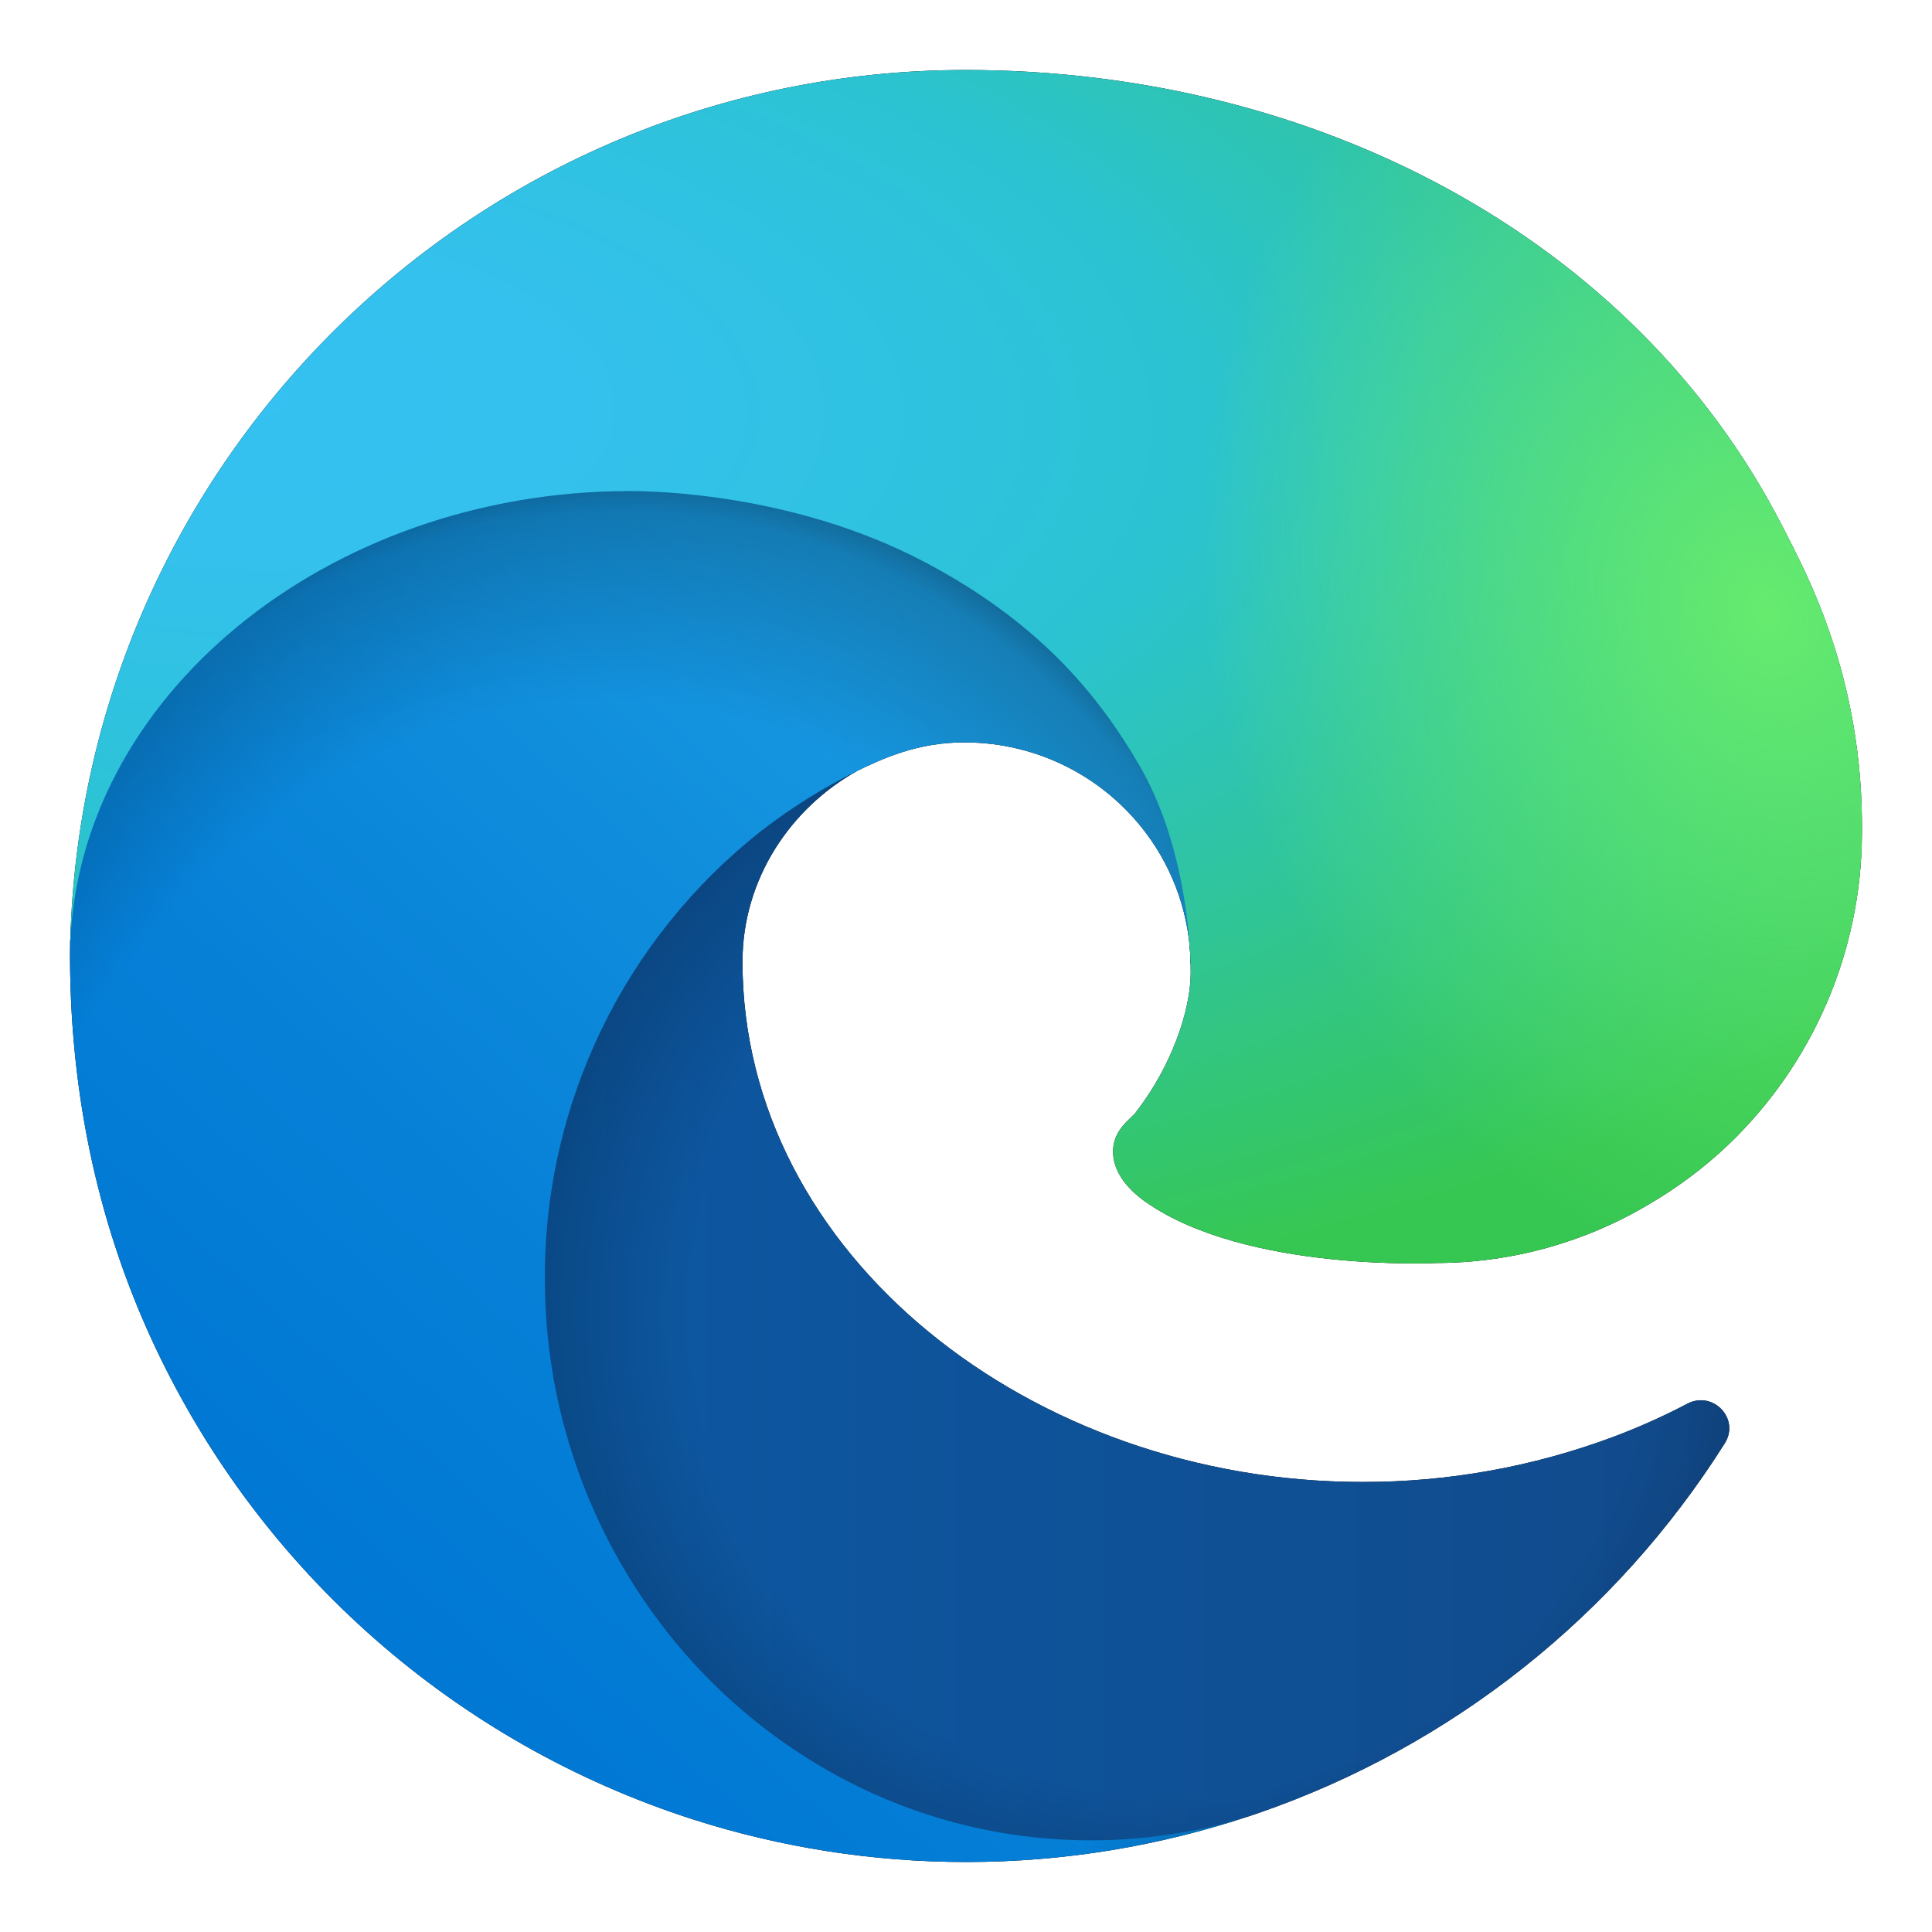
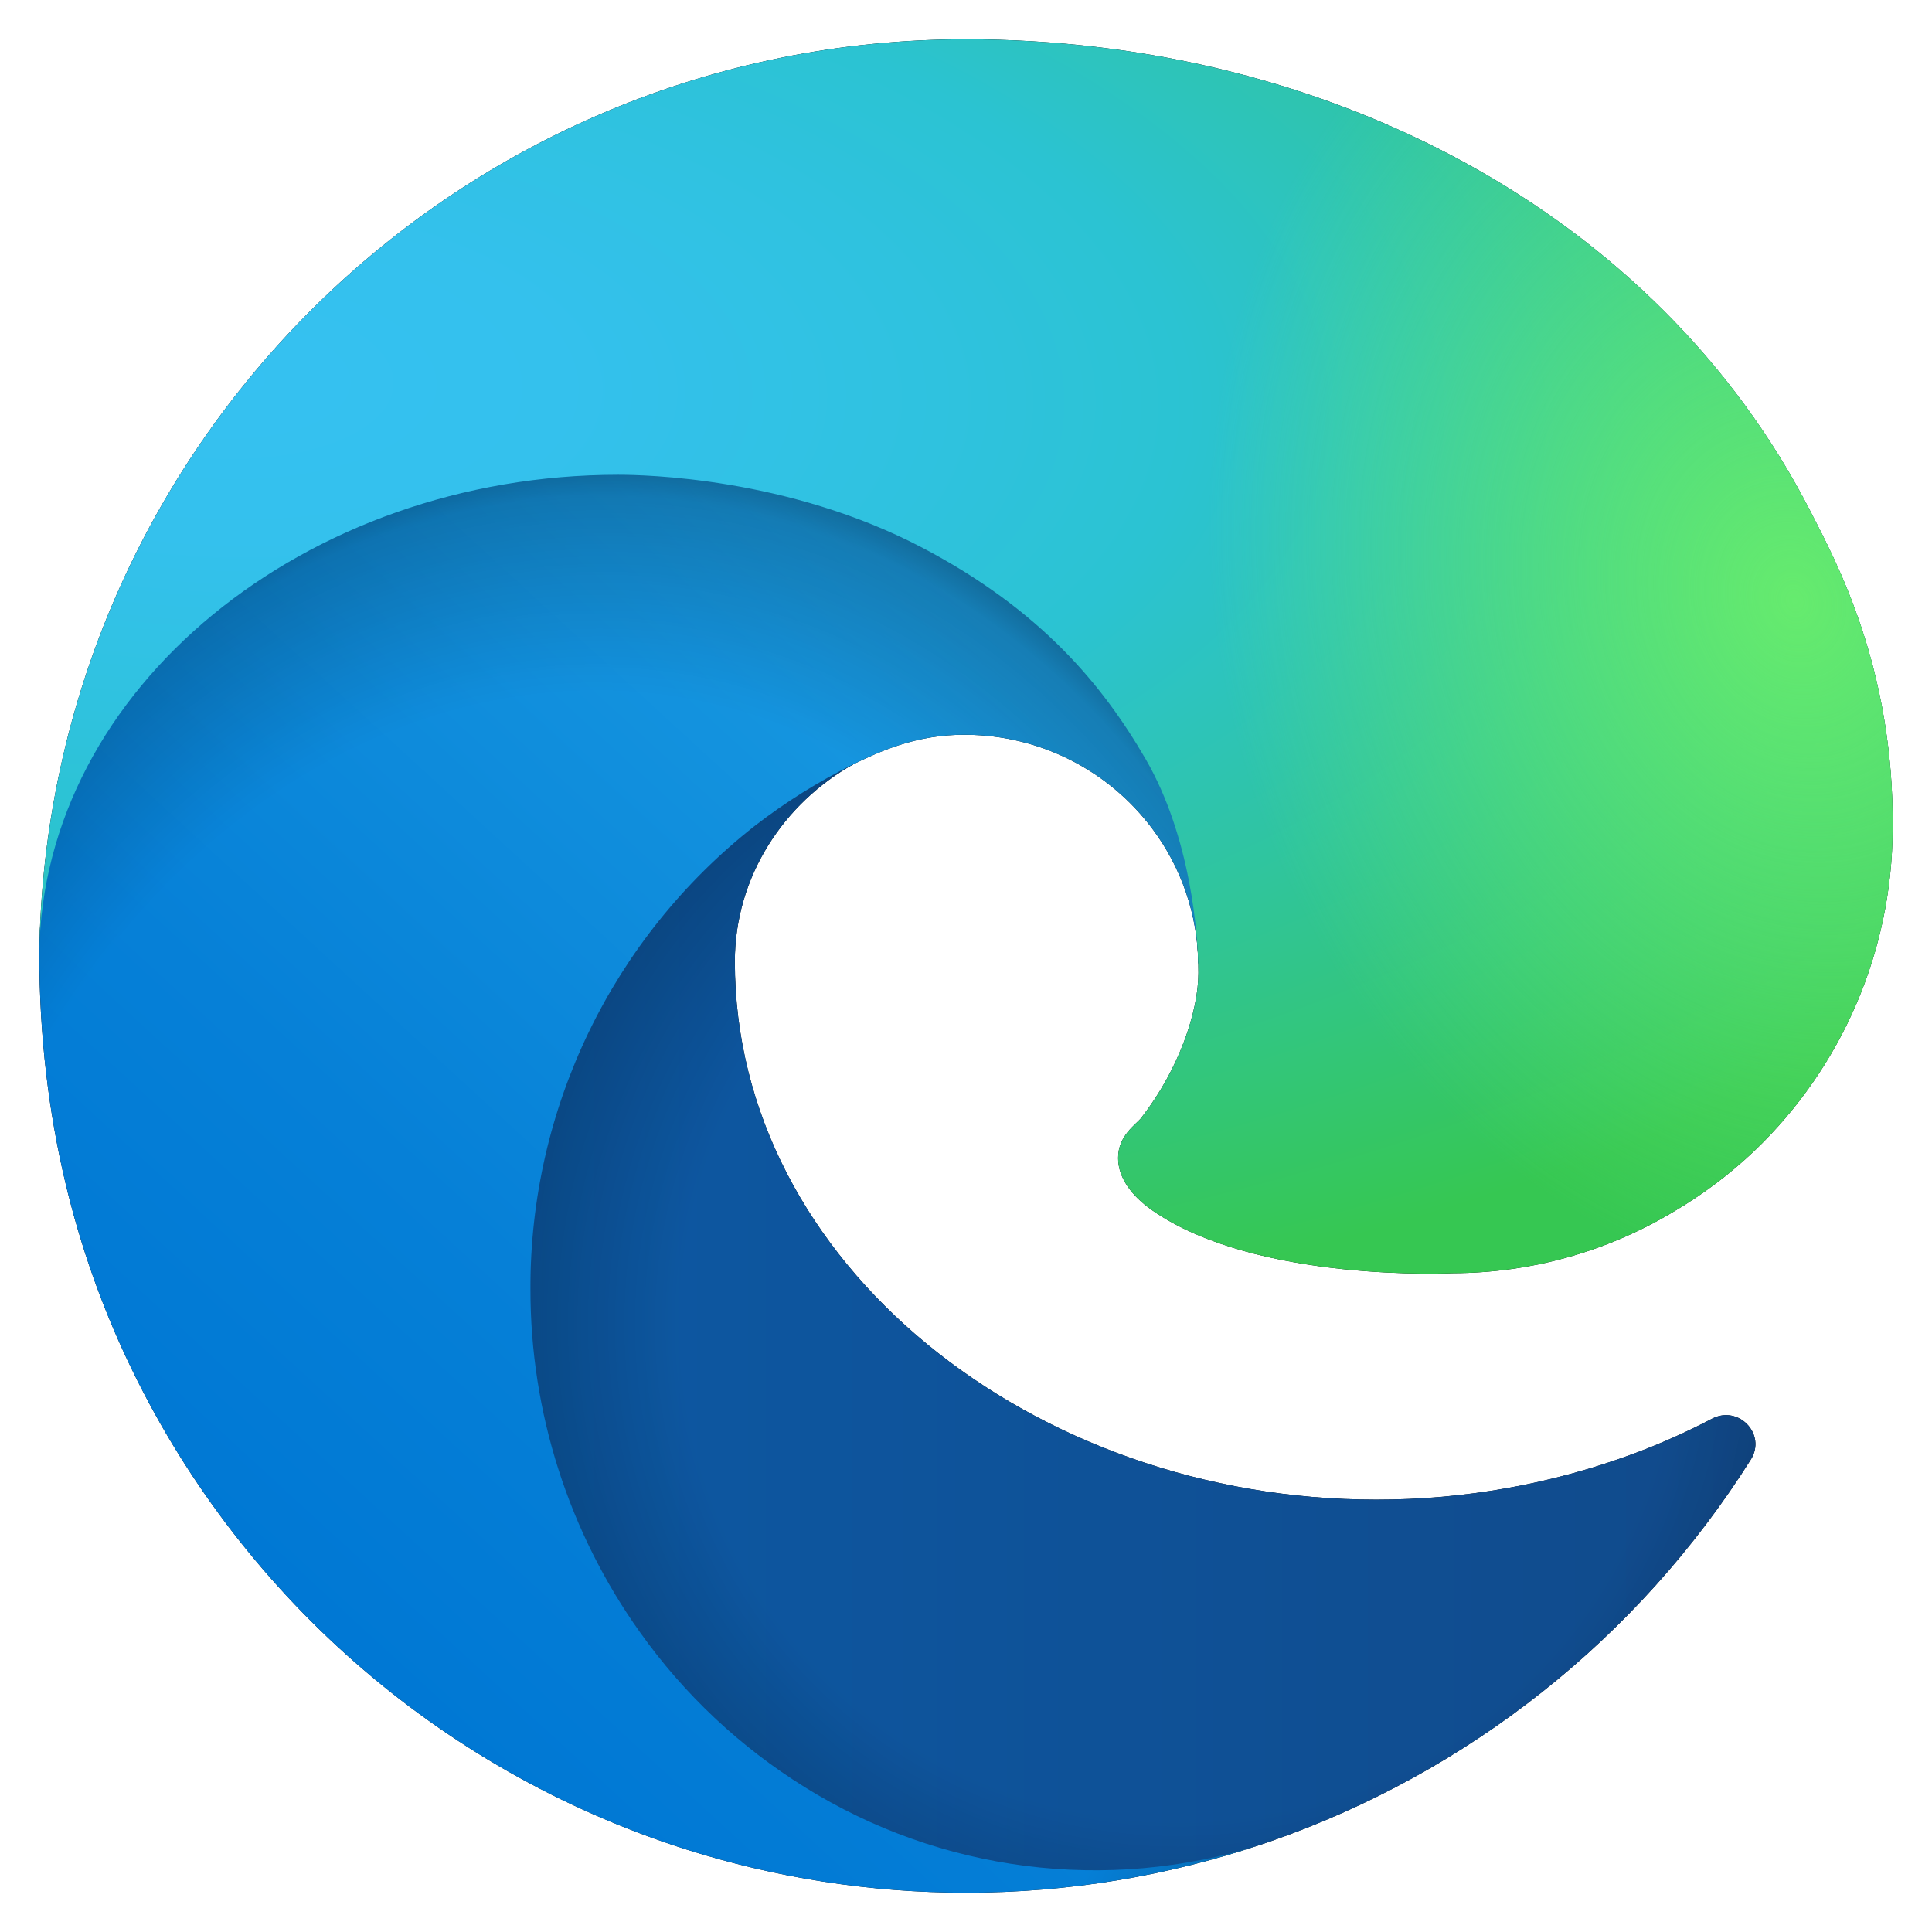
- <svg xmlns="http://www.w3.org/2000/svg" xmlns:xlink="http://www.w3.org/1999/xlink" viewBox="0 0 27600 27600">
+ <svg xmlns="http://www.w3.org/2000/svg" xmlns:xlink="http://www.w3.org/1999/xlink" viewBox="457.13 457.13 26685.75 26685.75">
  <linearGradient id="A" gradientUnits="userSpaceOnUse" />
  <linearGradient id="B" x1="6870" x2="24704" y1="18705" y2="18705" xlink:href="#A">
    <stop offset="0" stop-color="#0c59a4" />
    <stop offset="1" stop-color="#114a8b" />
  </linearGradient>
  <linearGradient id="C" x1="16272" x2="5133" y1="10968" y2="23102" xlink:href="#A">
    <stop offset="0" stop-color="#1b9de2" />
    <stop offset=".16" stop-color="#1595df" />
    <stop offset=".67" stop-color="#0680d7" />
    <stop offset="1" stop-color="#0078d4" />
  </linearGradient>
  <radialGradient id="D" cx="16720" cy="18747" r="9538" xlink:href="#A">
    <stop offset=".72" stop-opacity="0" />
    <stop offset=".95" stop-opacity=".53" />
    <stop offset="1" />
  </radialGradient>
  <radialGradient id="E" cx="7130" cy="19866" r="14324" gradientTransform="matrix(.14843 -.98892 .79688 .1196 -8759 25542)" xlink:href="#A">
    <stop offset=".76" stop-opacity="0" />
    <stop offset=".95" stop-opacity=".5" />
    <stop offset="1" />
  </radialGradient>
  <radialGradient id="F" cx="2523" cy="4680" r="20243" gradientTransform="matrix(-.03715 .99931 -2.12836 -.07913 13579 3530)" xlink:href="#A">
    <stop offset="0" stop-color="#35c1f1" />
    <stop offset=".11" stop-color="#34c1ed" />
    <stop offset=".23" stop-color="#2fc2df" />
    <stop offset=".31" stop-color="#2bc3d2" />
    <stop offset=".67" stop-color="#36c752" />
  </radialGradient>
  <radialGradient id="G" cx="24247" cy="7758" r="9734" gradientTransform="matrix(.28109 .95968 -.78353 .22949 24510 -16292)" xlink:href="#A">
    <stop offset="0" stop-color="#66eb6e" />
    <stop offset="1" stop-color="#66eb6e" stop-opacity="0" />
  </radialGradient>
  <path id="H" d="M24105 20053a9345 9345 0 01-1053 472 10202 10202 0 01-3590 646c-4732 0-8855-3255-8855-7432 0-1175 680-2193 1643-2729-4280 180-5380 4640-5380 7253 0 7387 6810 8137 8276 8137 791 0 1984-230 2704-456l130-44a12834 12834 0 006660-5282c220-350-168-757-535-565z" />
  <path id="I" d="M11571 25141a7913 7913 0 01-2273-2137 8145 8145 0 01-1514-4740 8093 8093 0 013093-6395 8082 8082 0 011373-859c312-148 846-414 1554-404a3236 3236 0 012569 1297 3184 3184 0 01636 1866c0-21 2446-7960-8005-7960-4390 0-8004 4166-8004 7820 0 2319 538 4170 1212 5604a12833 12833 0 007684 6757 12795 12795 0 003908 610c1414 0 2774-233 4045-656a7575 7575 0 01-6278-803z" />
  <path id="J" d="M16231 15886c-80 105-330 250-330 566 0 260 170 512 472 723 1438 1003 4149 868 4156 868a5954 5954 0 003027-839 6147 6147 0 001133-850 6180 6180 0 001910-4437c26-2242-796-3732-1133-4392-2120-4141-6694-6525-11668-6525-7011 0-12703 5635-12798 12620 47-3654 3679-6605 7996-6605 350 0 2346 34 4200 1007 1634 858 2490 1894 3086 2921 618 1067 728 2415 728 2952s-271 1333-780 1990z" />
  <use fill="url(#B)" xlink:href="#H" />
  <use fill="url(#D)" opacity=".35" xlink:href="#H" />
  <use fill="url(#C)" xlink:href="#I" />
  <use fill="url(#E)" opacity=".4" xlink:href="#I" />
  <use fill="url(#F)" xlink:href="#J" />
  <use fill="url(#G)" xlink:href="#J" />
</svg>
